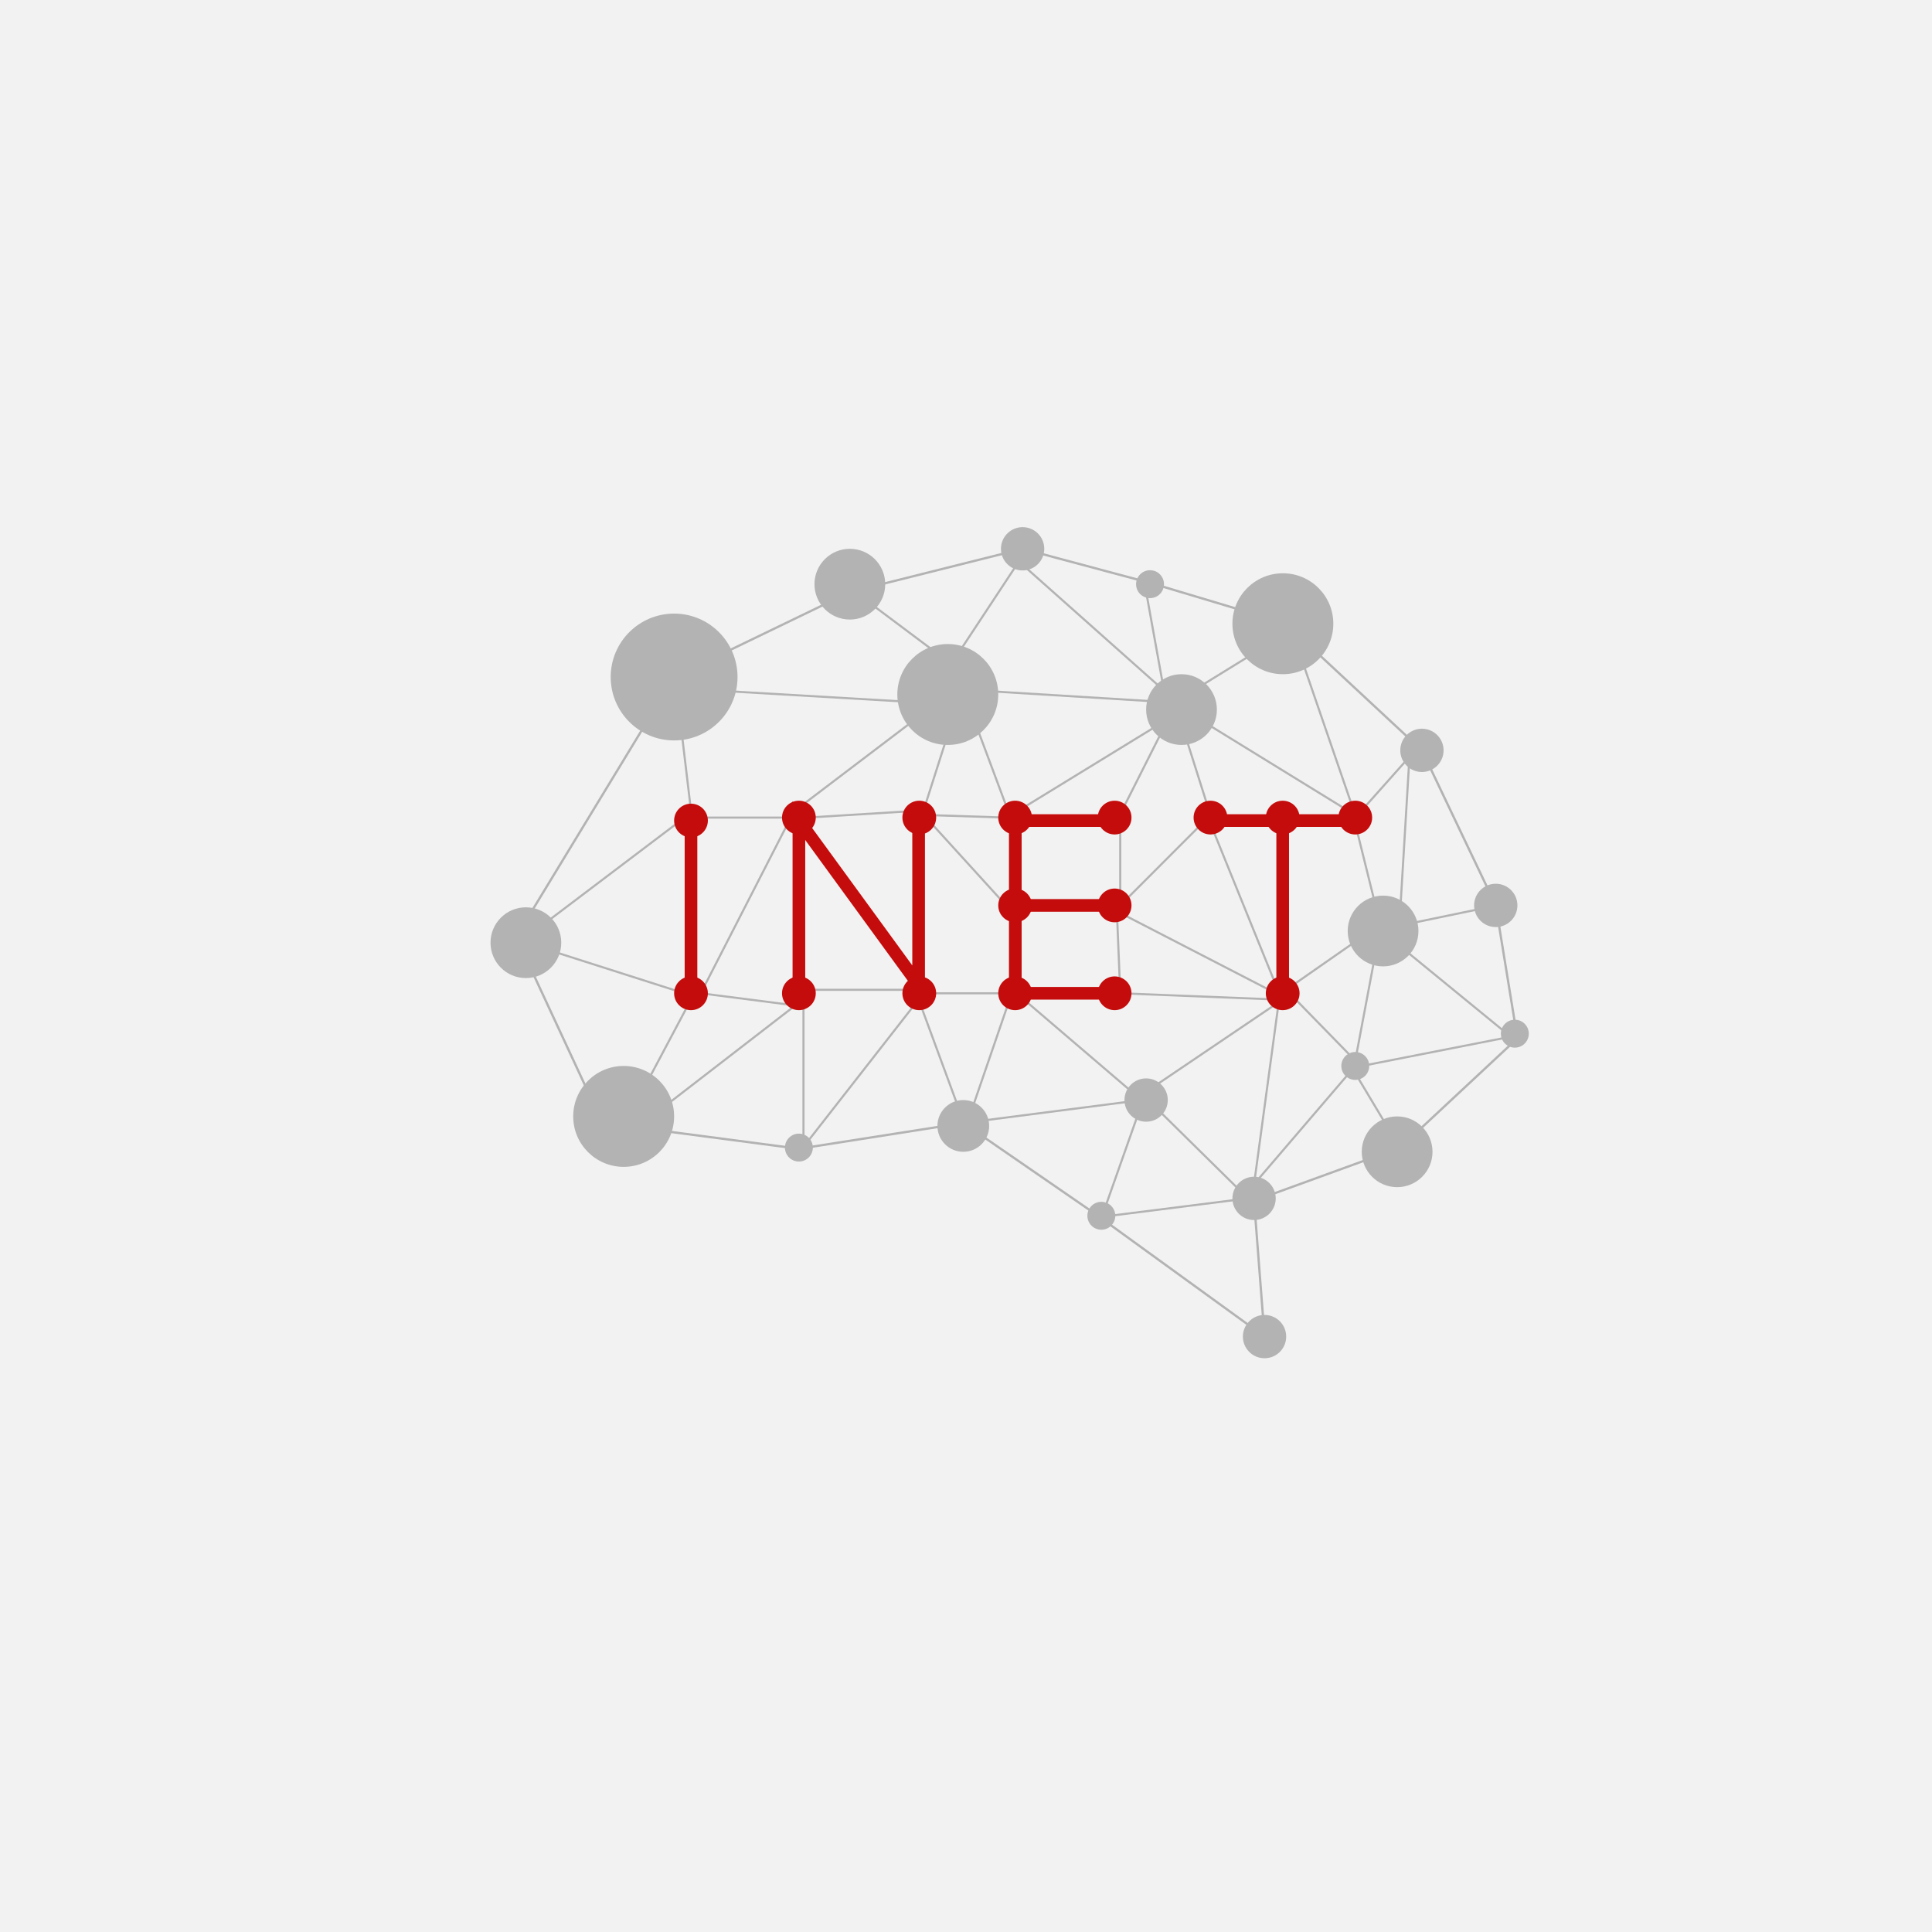
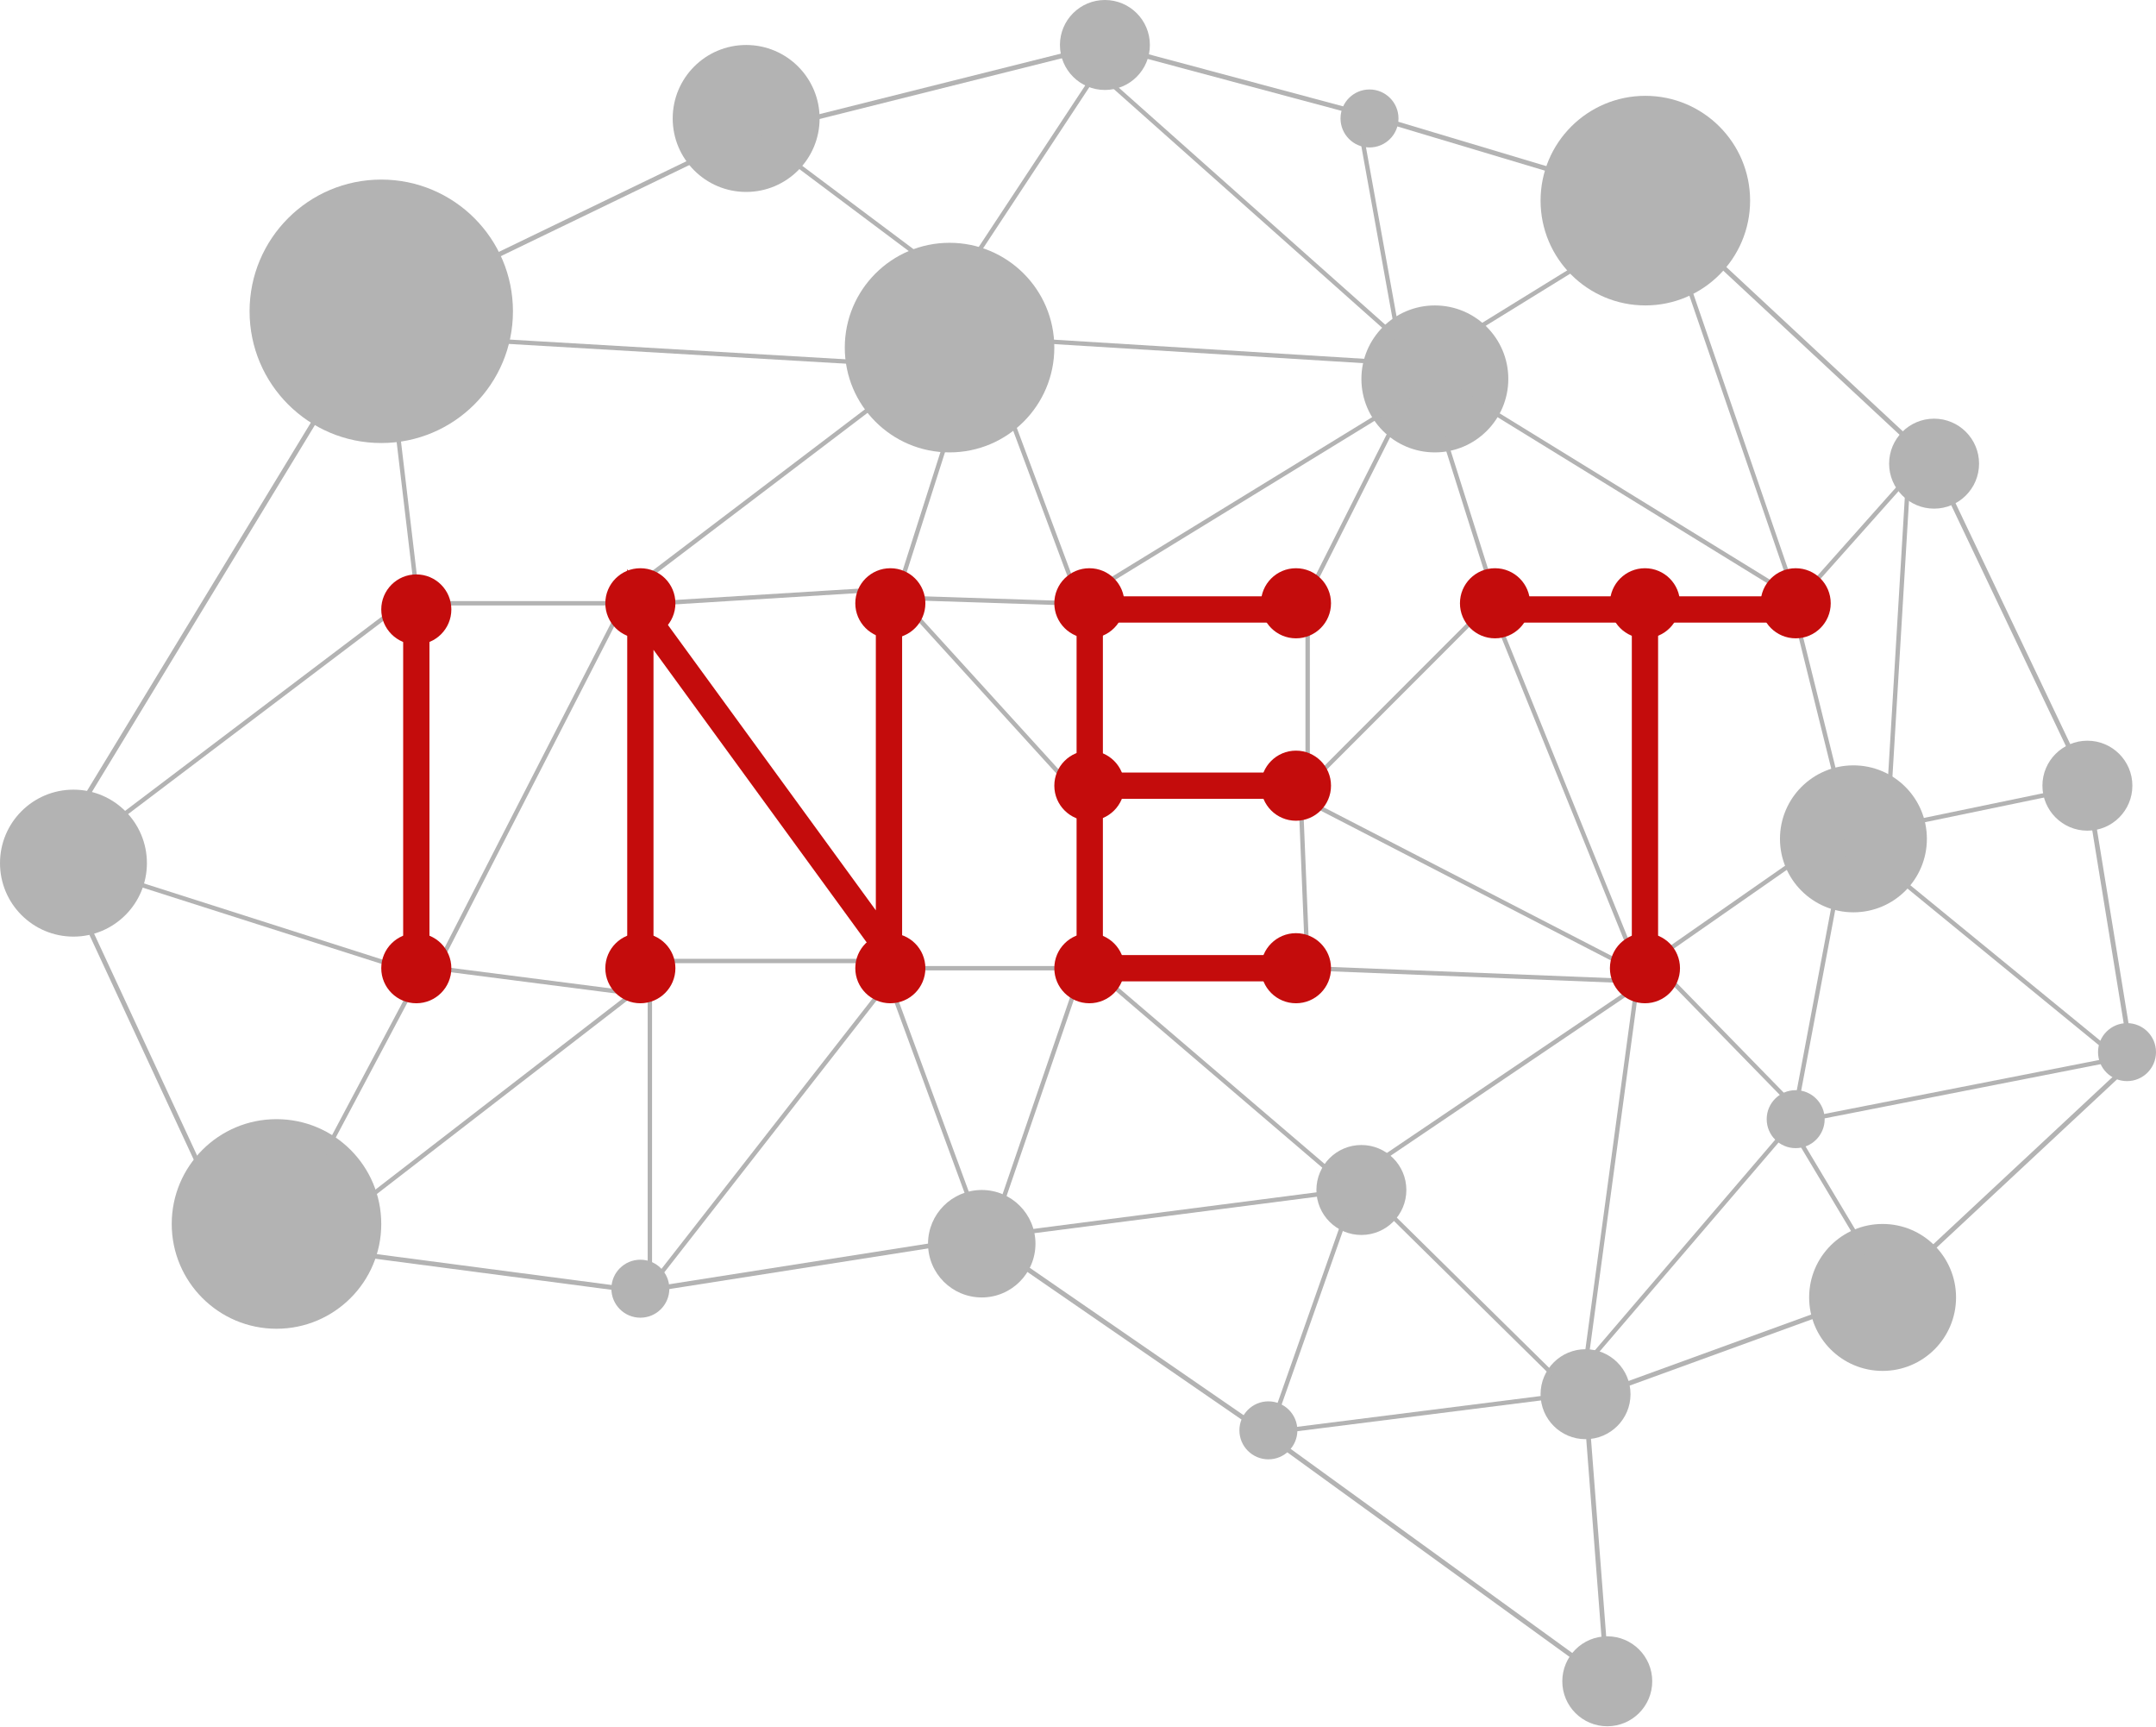
- <svg xmlns="http://www.w3.org/2000/svg" version="1.1" id="Layer_1" x="0px" y="0px" viewBox="0 0 2000 2000" style="enable-background:new 0 0 2000 2000;" xml:space="preserve">
+ <svg xmlns="http://www.w3.org/2000/svg" version="1.1" id="Layer_1" x="0px" y="0px" viewBox="0 0 1074.83 860.36" xml:space="preserve" width="1074.83" height="860.36">
  <defs id="defs61" />
  <style type="text/css" id="style1">
	.st0{fill:#F2F2F2;}
	.st1{fill:#B3B3B3;}
	.st2{fill:#C40C0C;}
</style>
-   <rect class="st0" width="2000" height="2000" id="rect1" />
-   <g id="g61" transform="translate(45.18114,-24.12585)">
+   <g id="g61" transform="translate(-462.59,-569.82)">
    <path class="st1" d="m 1265.24,1410.23 -177.87,-128.89 -135.64,-93.47 -169.89,26.67 -0.17,-0.02 -203.96,-26.8 -0.27,-0.59 -89.69,-193.18 164.08,-269.88 182.45,-88.13 179.15,-44.91 0.3,0.08 136.05,36.43 136.35,40.85 0.2,0.19 141.44,131.62 0.1,0.2 76.5,160.66 22.55,138.37 -0.46,0.43 -121.46,113.27 -0.23,0.08 -150.49,54.72 z m -312.94,-224.86 0.39,0.27 136.05,93.76 173.74,125.9 -10.7,-138.97 0.85,-0.31 151.11,-54.95 120.63,-112.52 -22.29,-136.78 -76.26,-160.15 -140.9,-131.12 -135.78,-40.68 -135.72,-36.34 -178.45,44.72 -181.48,87.69 -163.05,268.2 88.88,191.44 202.49,26.61 z" id="path1" />
    <circle class="st1" cx="781.83" cy="1212.1" r="14.45" id="circle1" />
    <circle class="st1" cx="1145.33" cy="628.86" r="14.45" id="circle2" />
    <circle class="st1" cx="834.57" cy="628.86" r="36.62" id="circle3" />
    <circle class="st1" cx="1177.91" cy="758.67" r="36.62" id="circle4" />
    <circle class="st1" cx="499.21" cy="1000" r="36.62" id="circle5" />
    <circle class="st1" cx="1386.58" cy="987.89" r="36.62" id="circle6" />
    <circle class="st1" cx="652.66" cy="724.97" r="65.65" id="circle7" />
    <circle class="st1" cx="1282.84" cy="669.81" r="52.23" id="circle8" />
    <circle class="st1" cx="935.97" cy="743.06" r="52.23" id="circle9" />
    <circle class="st1" cx="600.43" cy="1179.83" r="52.23" id="circle10" />
    <circle class="st1" cx="1263.86" cy="1407.76" r="22.42" id="circle11" />
    <circle class="st1" cx="1094.92" cy="1282.69" r="14.45" id="circle12" />
    <circle class="st1" cx="1357.79" cy="1127.6" r="14.45" id="circle13" />
    <circle class="st1" cx="1522.97" cy="1094.19" r="14.45" id="circle14" />
    <circle class="st1" cx="952.02" cy="1189.68" r="26.78" id="circle15" />
    <circle class="st1" cx="1401.12" cy="1216.45" r="36.62" id="circle16" />
    <circle class="st1" cx="1253.03" cy="1264.68" r="22.42" id="circle17" />
    <circle class="st1" cx="1141.28" cy="1162.9" r="22.42" id="circle18" />
    <circle class="st1" cx="1013.42" cy="592.24" r="22.42" id="circle19" />
    <circle class="st1" cx="1426.79" cy="800.9" r="22.42" id="circle20" />
    <circle class="st1" cx="1503.22" cy="961.4" r="22.42" id="circle21" />
    <g id="g23">
      <rect x="663.58" y="871.39" class="st2" width="13.1" height="183.17" id="rect21" />
-       <polygon class="st2" points="788.38,1038.4 788.38,893.68 912.32,1063.75 912.32,871.39 899.22,871.39 899.22,1023.52 775.28,853.46 775.28,1038.4 " id="polygon21" />
-       <polygon class="st2" points="1012.41,1045.82 1012.41,967.95 1093.77,967.95 1093.77,954.85 1012.41,954.85 1012.41,880.12 1110.86,880.12 1110.86,867.02 999.3,867.02 999.3,1058.92 1110.86,1058.92 1110.86,1045.82 " id="polygon22" />
-       <polygon class="st2" points="1276.1,880.12 1276.1,1054.55 1289.2,1054.55 1289.2,880.12 1352.14,880.12 1352.14,867.02 1213.16,867.02 1213.16,880.12 " id="polygon23" />
+       <polygon class="st2" points="775.28,853.46 775.28,1038.4 788.38,1038.4 788.38,893.68 912.32,1063.75 912.32,871.39 899.22,871.39 899.22,1023.52 " id="polygon21" />
+       <polygon class="st2" points="1110.86,880.12 1110.86,867.02 999.3,867.02 999.3,1058.92 1110.86,1058.92 1110.86,1045.82 1012.41,1045.82 1012.41,967.95 1093.77,967.95 1093.77,954.85 1012.41,954.85 1012.41,880.12 " id="polygon22" />
+       <polygon class="st2" points="1213.16,867.02 1213.16,880.12 1276.1,880.12 1276.1,1054.55 1289.2,1054.55 1289.2,880.12 1352.14,880.12 1352.14,867.02 " id="polygon23" />
    </g>
    <rect x="580.14" y="940.08" transform="matrix(0.3041,-0.9526,0.9526,0.3041,-573.1023,1267.833)" class="st1" width="2.18" height="172.21" id="rect23" />
    <rect x="579.74" y="1112.03" transform="matrix(0.469,-0.8832,0.8832,0.469,-642.5956,1157.483)" class="st1" width="123.05" height="2.18" id="rect24" />
-     <polygon class="st1" points="678.54,1053.25 771.68,871.58 677.91,871.58 677.91,869.4 775.26,869.4 681.9,1051.49 780.85,1064.21 630.02,1180.7 628.69,1178.97 775.34,1065.7 " id="polygon24" />
+     <polygon class="st1" points="775.26,869.4 681.9,1051.49 780.85,1064.21 630.02,1180.7 628.69,1178.97 775.34,1065.7 678.54,1053.25 771.68,871.58 677.91,871.58 677.91,869.4 " id="polygon24" />
    <rect x="663.68" y="772.55" transform="matrix(0.993,-0.118,0.118,0.993,-91.8979,84.1818)" class="st1" width="2.18" height="90.8" id="rect25" />
-     <polygon class="st1" points="660.07,874.44 509.01,988.76 507.7,987.02 658.75,872.7 " id="polygon25" />
-     <polygon class="st1" points="787.66,1208.22 906.11,1056.57 949.44,1174.27 947.39,1175.03 905.42,1061.01 785.48,1214.56 785.48,1058.79 787.66,1058.79 " id="polygon26" />
+     <polygon class="st1" points="507.7,987.02 658.75,872.7 660.07,874.44 509.01,988.76 " id="polygon25" />
+     <polygon class="st1" points="785.48,1058.79 787.66,1058.79 787.66,1208.22 906.11,1056.57 949.44,1174.27 947.39,1175.03 905.42,1061.01 785.48,1214.56 " id="polygon26" />
    <rect x="786.57" y="1047.68" class="st1" width="107.9" height="2.18" id="rect26" />
    <polygon class="st1" points="696.08,740.05 696.21,737.87 926.93,751.4 778.76,863.91 777.44,862.17 920.9,753.23 " id="polygon27" />
-     <polygon class="st1" points="938.64,772.54 940.72,773.2 911.72,864.08 910.98,864.13 790.24,871.58 790.1,869.4 910.09,861.99 " id="polygon28" />
+     <polygon class="st1" points="790.1,869.4 910.09,861.99 938.64,772.54 940.72,773.2 911.72,864.08 910.98,864.13 790.24,871.58 " id="polygon28" />
    <rect x="953.75" y="854.49" transform="matrix(0.7397,-0.673,0.673,0.7397,-367.8302,881.0333)" class="st1" width="2.18" height="122.91" id="rect28" />
-     <polygon class="st1" points="1001.02,867.54 998.98,868.3 961.78,768.63 963.82,767.86 " id="polygon29" />
-     <polygon class="st1" points="996.23,869.4 996.16,871.58 917.04,869.01 917.11,866.83 " id="polygon30" />
+     <polygon class="st1" points="961.78,768.63 963.82,767.86 1001.02,867.54 998.98,868.3 " id="polygon29" />
+     <polygon class="st1" points="917.04,869.01 917.11,866.83 996.23,869.4 996.16,871.58 " id="polygon30" />
    <polygon class="st1" points="1117.4,863.53 1115.44,862.55 1161.5,771.19 1010.13,863.97 1008.99,862.11 1166.91,765.31 " id="polygon31" />
    <rect x="1062.76" y="648.77" transform="matrix(0.0615,-0.9981,0.9981,0.0615,254.9805,1760.911)" class="st1" width="2.19" height="192.2" id="rect31" />
-     <polygon class="st1" points="943.93,713.42 942.62,715.17 828.56,629.73 829.87,627.99 " id="polygon32" />
+     <polygon class="st1" points="828.56,629.73 829.87,627.99 943.93,713.42 942.62,715.17 " id="polygon32" />
    <polygon class="st1" points="944.93,701.37 1009.34,603.72 1010.28,604.56 1158.13,736.04 1140.21,636.91 1142.36,636.52 1161.41,741.88 1009.77,607.03 946.76,702.57 " id="polygon33" />
-     <polygon class="st1" points="1265.75,693.65 1181.22,745.8 1180.07,743.94 1264.61,691.79 " id="polygon34" />
-     <polygon class="st1" points="1115.59,958.76 1206.65,867.62 1179.6,782.06 1181.68,781.4 1209.13,868.22 1113.4,964.04 1113.4,876.53 1115.59,876.53 " id="polygon35" />
+     <polygon class="st1" points="1180.07,743.94 1264.61,691.79 1265.75,693.65 1181.22,745.8 " id="polygon34" />
+     <polygon class="st1" points="1113.4,876.53 1115.59,876.53 1115.59,958.76 1206.65,867.62 1179.6,782.06 1181.68,781.4 1209.13,868.22 1113.4,964.04 " id="polygon35" />
    <rect x="1190.97" y="915.5" transform="matrix(0.4586,-0.8887,0.8887,0.4586,-251.5371,1605.828)" class="st1" width="2.18" height="187.67" id="rect35" />
    <polygon class="st1" points="1111.86,961.36 1115.55,1051.32 1275.49,1057.7 1275.41,1059.88 1113.45,1053.42 1109.68,961.44 " id="polygon36" />
    <rect x="911.44" y="1120.97" transform="matrix(0.3244,-0.9459,0.9459,0.3244,-400.439,1683.435)" class="st1" width="133.75" height="2.18" id="rect36" />
    <polygon class="st1" points="1013.98,1059.62 1015.4,1057.96 1139.04,1163.67 962.94,1186.4 962.66,1184.24 1133.88,1162.13 " id="polygon37" />
    <rect x="913.48" y="1051.28" class="st1" width="82.72" height="2.18" id="rect37" />
    <rect x="1060.79" y="1219.93" transform="matrix(0.3326,-0.9431,0.9431,0.3326,-405.6411,1868.834)" class="st1" width="113.59" height="2.18" id="rect38" />
-     <polygon class="st1" points="1283.26,1059.7 1141.89,1155.26 1140.67,1153.45 1282.04,1057.89 " id="polygon38" />
+     <polygon class="st1" points="1140.67,1153.45 1282.04,1057.89 1283.26,1059.7 1141.89,1155.26 " id="polygon38" />
    <polygon class="st1" points="1147.25,1168.23 1148.79,1166.68 1249.03,1265.48 1104.23,1283.77 1103.95,1281.61 1244.3,1263.87 " id="polygon39" />
    <polygon class="st1" points="1254.61,1246.4 1356.96,1126.89 1358.61,1128.32 1251.45,1253.44 1277.47,1061.41 1279.63,1061.7 " id="polygon40" />
-     <polygon class="st1" points="1402.06,1206.97 1400.18,1208.09 1356.85,1135.65 1358.73,1134.53 " id="polygon41" />
-     <polygon class="st1" points="1380.08,984.72 1287.96,1048.93 1357.1,1119.79 1382,987.69 1384.15,988.09 1358.47,1124.32 1284.6,1048.62 1378.83,982.93 " id="polygon42" />
+     <polygon class="st1" points="1356.85,1135.65 1358.73,1134.53 1402.06,1206.97 1400.18,1208.09 " id="polygon41" />
+     <polygon class="st1" points="1284.6,1048.62 1378.83,982.93 1380.08,984.72 1287.96,1048.93 1357.1,1119.79 1382,987.69 1384.15,988.09 1358.47,1124.32 " id="polygon42" />
    <polygon class="st1" points="1390.86,994.13 1392.24,992.44 1521.2,1097.95 1364.7,1128.68 1364.29,1126.53 1516.23,1096.7 " id="polygon43" />
    <rect x="1395.87" y="972.3" transform="matrix(0.9792,-0.2029,0.2029,0.9792,-167.3782,313.7918)" class="st1" width="102.34" height="2.19" id="rect43" />
-     <polygon class="st1" points="1384.14,978.6 1382.02,979.13 1356.73,877.17 1358.84,876.65 " id="polygon44" />
+     <polygon class="st1" points="1356.73,877.17 1358.84,876.65 1384.14,978.6 1382.02,979.13 " id="polygon44" />
    <polygon class="st1" points="1365.31,863.76 1363.68,862.31 1415.18,804.47 1405.46,966.37 1403.28,966.25 1412.62,810.63 " id="polygon45" />
    <rect x="1240.58" y="870.33" transform="matrix(0.9268,-0.3756,0.3756,0.9268,-269.7437,536.603)" class="st1" width="2.18" height="179.89" id="rect45" />
    <polygon class="st1" points="1355.76,865.39 1296.5,693.07 1298.56,692.36 1359.81,870.45 1185.21,763.01 1186.35,761.15 " id="polygon46" />
    <g id="g60">
      <circle class="st2" cx="1005.67" cy="961.4" r="17.47" id="circle46" />
      <circle class="st2" cx="1108.67" cy="961.4" r="17.47" id="circle47" />
      <circle class="st2" cx="670.13" cy="873.57" r="17.47" id="circle48" />
      <circle class="st2" cx="670.13" cy="1052.37" r="17.47" id="circle49" />
      <circle class="st2" cx="781.83" cy="1052.37" r="17.47" id="circle50" />
      <circle class="st2" cx="906.45" cy="1052.37" r="17.47" id="circle51" />
      <circle class="st2" cx="906.45" cy="870.49" r="17.47" id="circle52" />
      <circle class="st2" cx="781.83" cy="870.49" r="17.47" id="circle53" />
      <circle class="st2" cx="1005.67" cy="1052.37" r="17.47" id="circle54" />
      <circle class="st2" cx="1108.67" cy="1052.37" r="17.47" id="circle55" />
      <circle class="st2" cx="1282.65" cy="1052.37" r="17.47" id="circle56" />
      <circle class="st2" cx="1108.67" cy="870.49" r="17.47" id="circle57" />
      <circle class="st2" cx="1005.67" cy="870.49" r="17.47" id="circle58" />
      <circle class="st2" cx="1282.65" cy="870.49" id="circle59" r="17.47" />
      <circle class="st2" cx="1357.79" cy="870.49" r="17.47" id="circle60" />
      <circle class="st2" cx="1207.89" cy="870.49" r="17.47" id="circle61" />
    </g>
  </g>
+   <rect class="st0" width="2000" height="2000" id="rect1" x="-507.771" y="-545.694" style="display:none" />
</svg>
